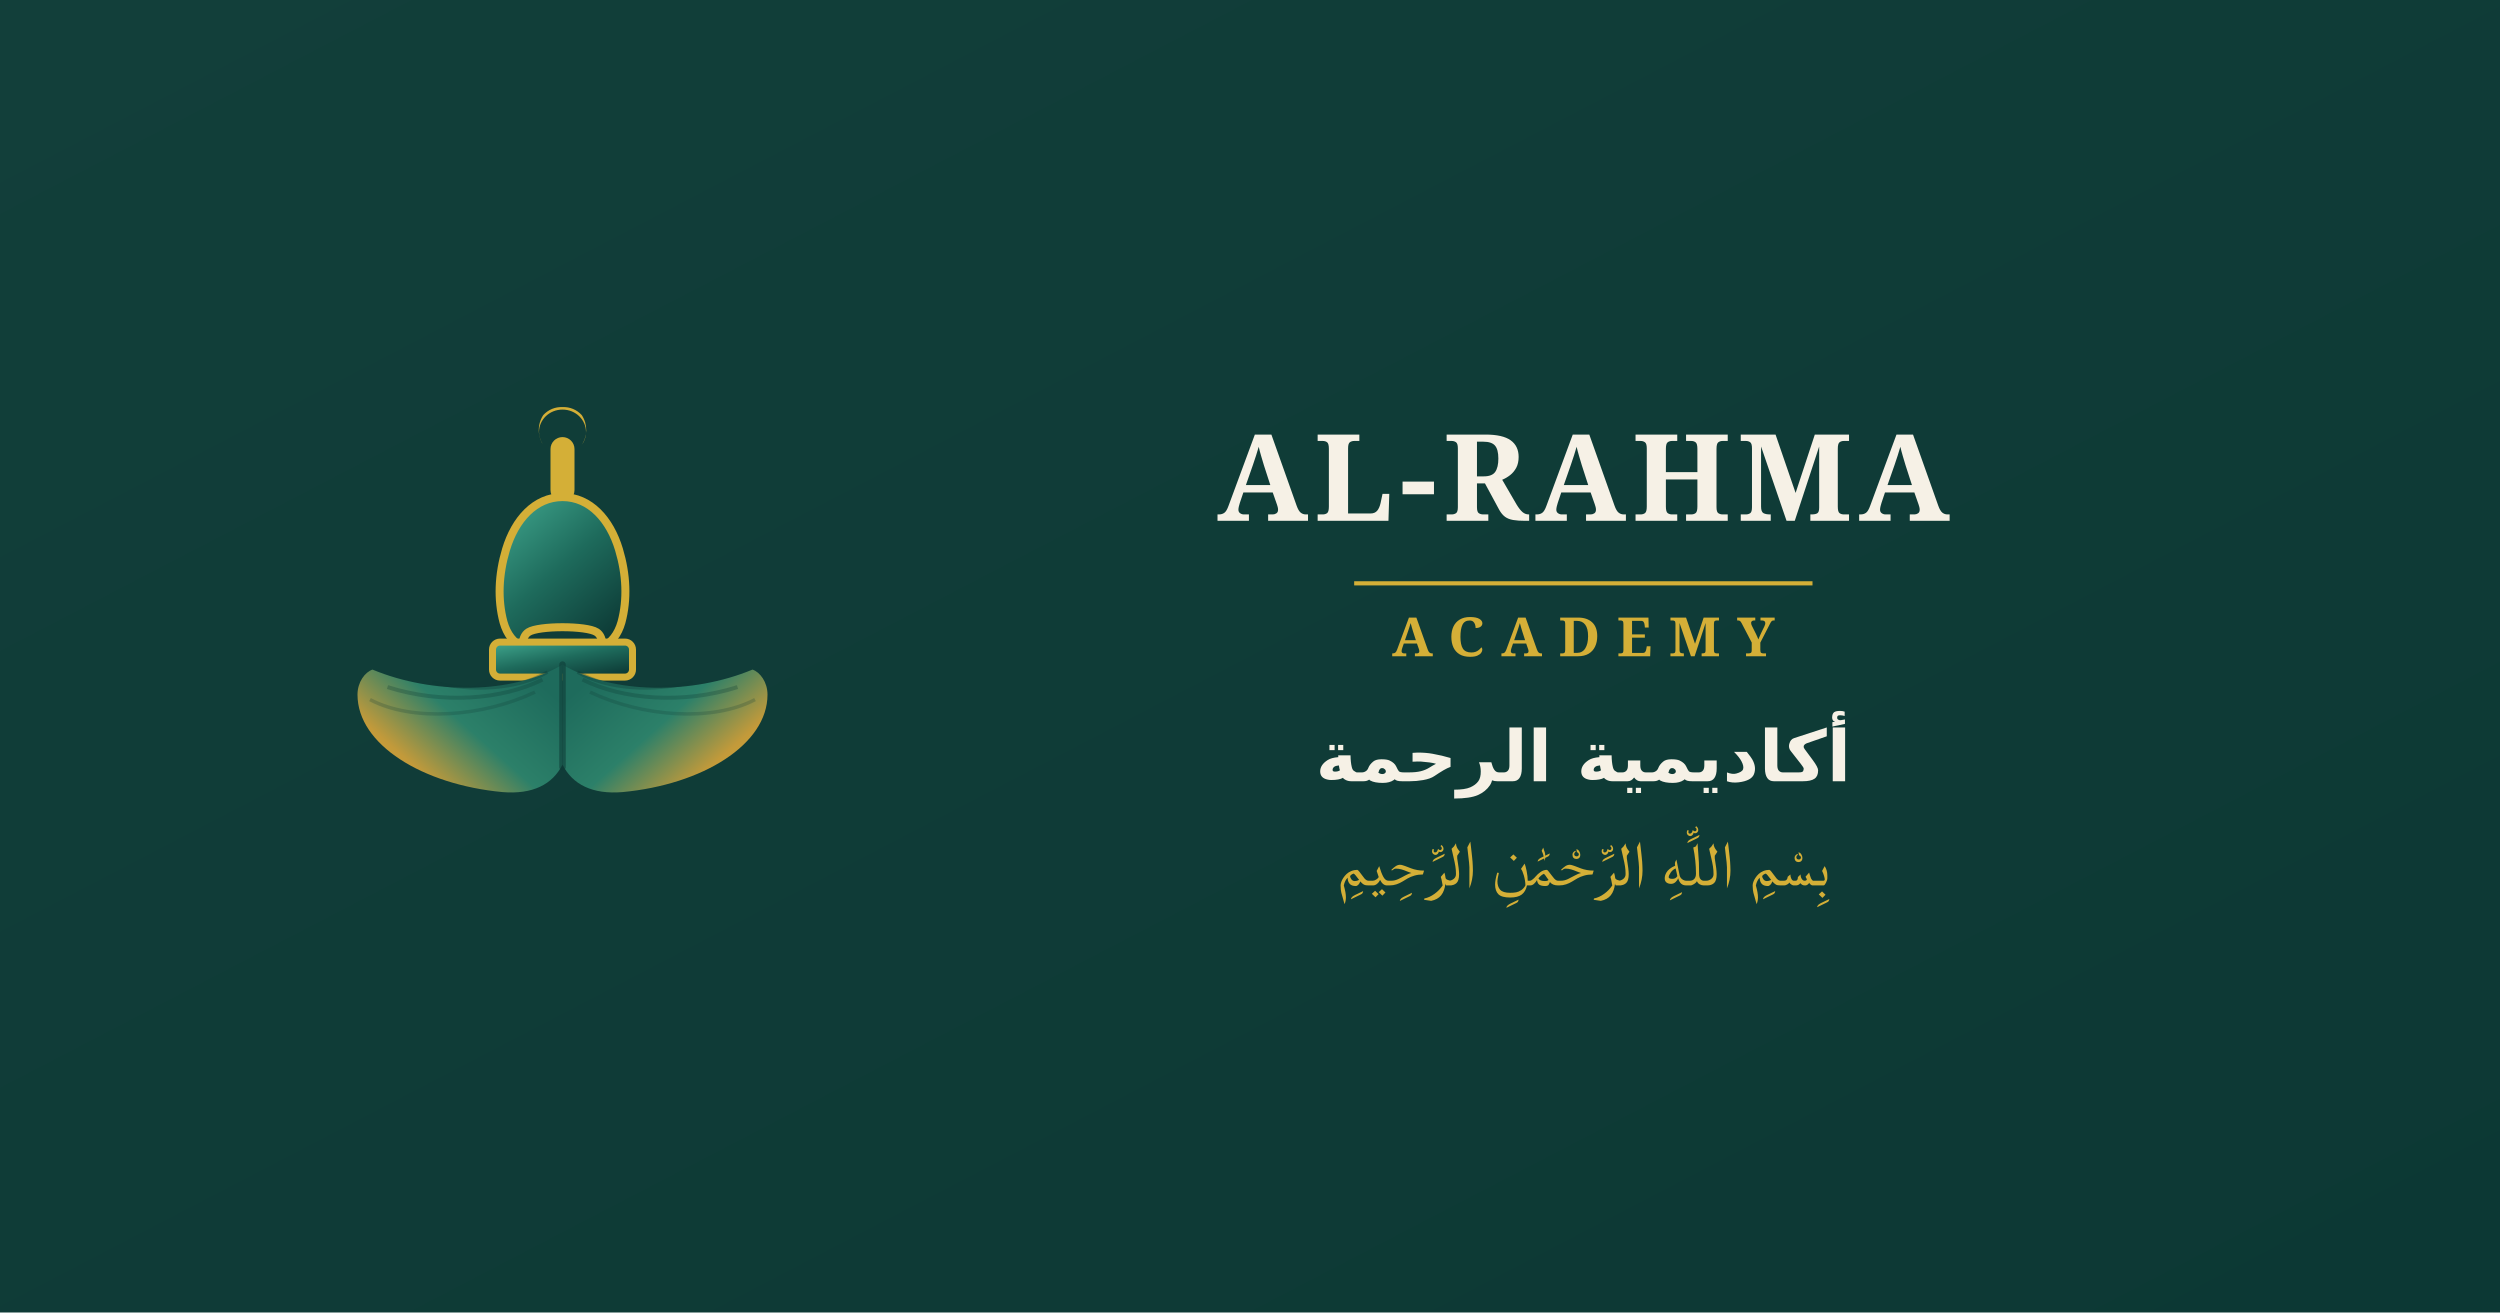
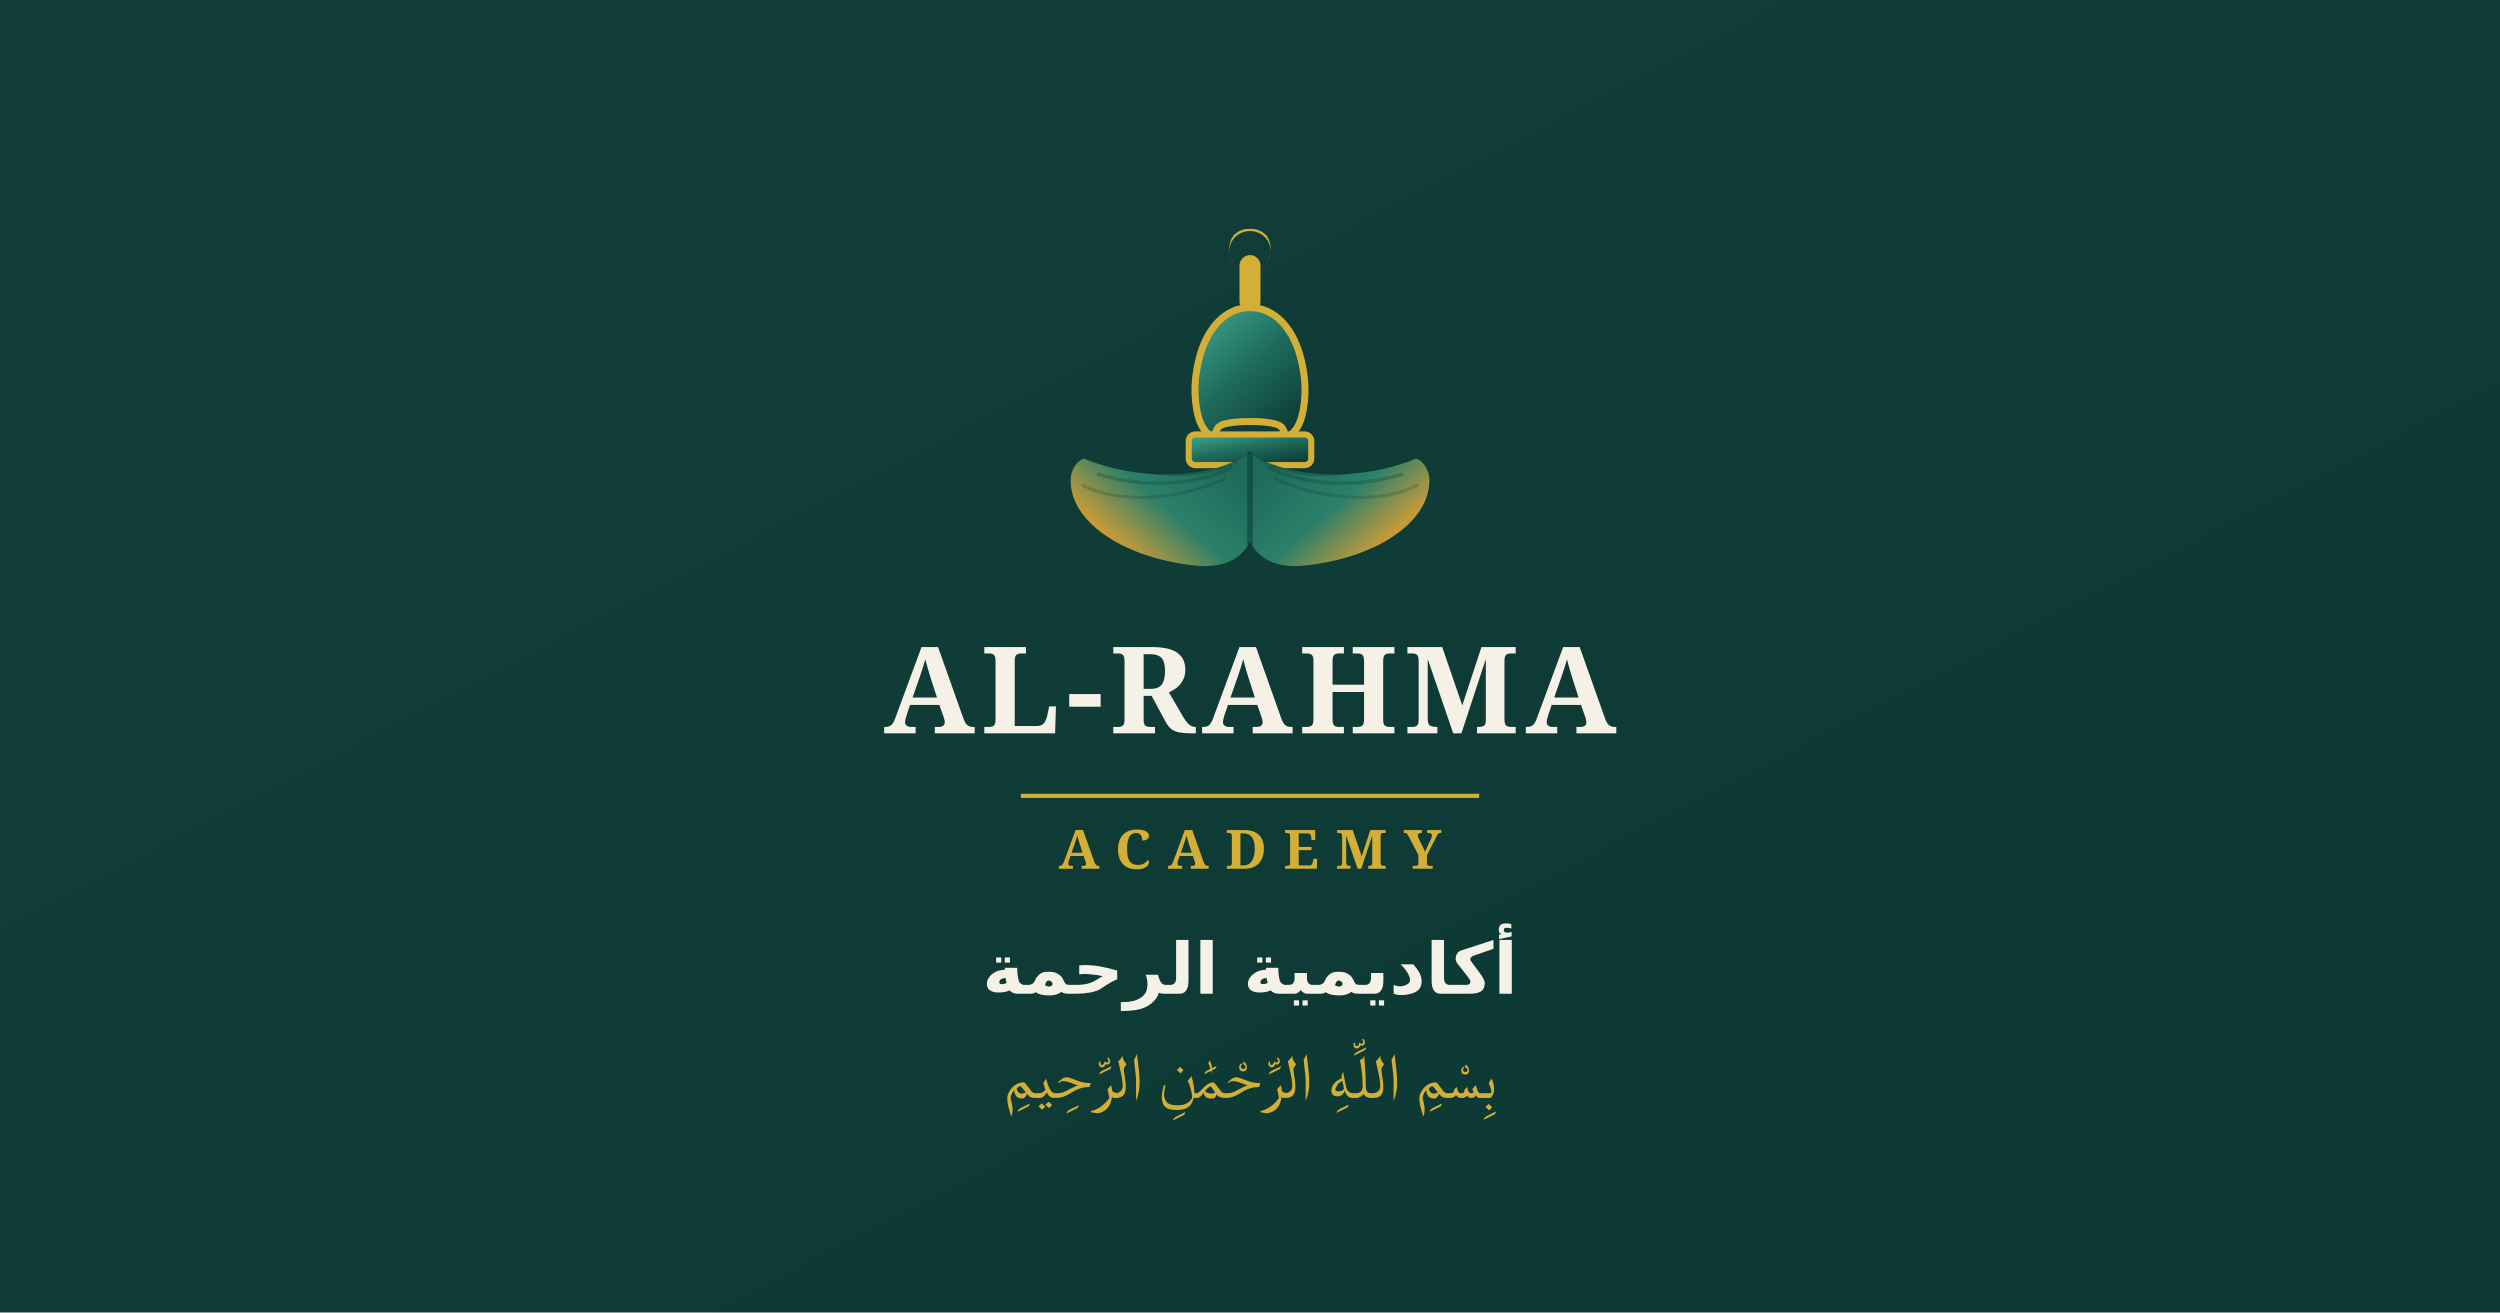
<svg xmlns="http://www.w3.org/2000/svg" viewBox="0 0 1200 630" role="img" aria-label="Al-Rahma Academy">
  <defs>
    <linearGradient id="bg" x1="0" y1="0" x2="1" y2="1">
      <stop offset="0" stop-color="#123f3a" />
      <stop offset="1" stop-color="#0c3834" />
    </linearGradient>
    <linearGradient id="dome" x1="0.15" y1="0.05" x2="0.85" y2="1">
      <stop offset="0" stop-color="#3a9c85" />
      <stop offset="0.45" stop-color="#1e6b5c" />
      <stop offset="1" stop-color="#0c3834" />
    </linearGradient>
    <linearGradient id="wingl" x1="1" y1="0.3" x2="0" y2="1">
      <stop offset="0" stop-color="#1e6b5c" />
      <stop offset="0.4" stop-color="#2c8069" />
      <stop offset="0.72" stop-color="#c39a3a" />
      <stop offset="1" stop-color="#d4af37" />
    </linearGradient>
    <linearGradient id="wingr" x1="0" y1="0.3" x2="1" y2="1">
      <stop offset="0" stop-color="#1e6b5c" />
      <stop offset="0.4" stop-color="#2c8069" />
      <stop offset="0.72" stop-color="#c39a3a" />
      <stop offset="1" stop-color="#d4af37" />
    </linearGradient>
  </defs>
  <rect width="1200" height="630" fill="url(#bg)" />
-   <g transform="translate(150,175) scale(2.4)">
+   <g transform="translate(495,92) scale(2.1)">
    <rect x="47.6" y="14.5" width="4.8" height="13" rx="2.4" fill="#d4af37" />
    <path d="M50 9c2.6 0 4.7 2 4.7 4.5 0 1-.35 1.95-.95 2.7a5.4 5.4 0 0 0 .1-6.1 4.9 4.9 0 0 0-3.85-1.6 4.9 4.9 0 0 0-3.85 1.6 5.4 5.4 0 0 0 .1 6.1 4.6 4.6 0 0 1-.95-2.7c0-2.5 2.1-4.5 4.7-4.5Z" fill="#d4af37" />
    <path d="M50 26.5              C 44.5 26.5, 40.5 31, 38.7 37              C 37.2 42, 37 47, 38.2 51.5              C 38.9 54, 40.3 55.7, 42 56.4              C 42 55, 42.4 54, 43.2 53.5              C 45.2 52.2, 54.8 52.2, 56.8 53.5              C 57.6 54, 58 55, 58 56.4              C 59.7 55.7, 61.1 54, 61.8 51.5              C 63 47, 62.8 42, 61.3 37              C 59.5 31, 55.5 26.5, 50 26.5              Z" fill="url(#dome)" stroke="#d4af37" stroke-width="1.6" stroke-linejoin="round" />
    <rect x="36" y="55.5" width="28" height="7" rx="1.5" fill="url(#dome)" stroke="#d4af37" stroke-width="1.4" />
    <path d="M50 60              C 40 66, 24 66, 12 61              C 10.5 61.5, 9 63.5, 9 66              C 9 76, 22 84, 38 85.5              C 44 86, 48 84, 50 80              Z" fill="url(#wingl)" />
    <path d="M50 60              C 60 66, 76 66, 88 61              C 89.5 61.5, 91 63.5, 91 66              C 91 76, 78 84, 62 85.5              C 56 86, 52 84, 50 80              Z" fill="url(#wingr)" />
    <path d="M50 60 L50 80.5" stroke="#0c3834" stroke-width="1.3" stroke-linecap="round" opacity="0.55" />
    <path d="M47 61.5 C 41 65, 32 65.5, 24 63.5" stroke="#0c3834" stroke-width="0.7" opacity="0.32" fill="none" />
    <path d="M46 63 C 38 67, 26 68, 15 64.5" stroke="#0c3834" stroke-width="0.8" opacity="0.28" fill="none" />
    <path d="M44.5 65.5 C 34 70.5, 20 71.5, 11.5 67" stroke="#0c3834" stroke-width="0.7" opacity="0.22" fill="none" />
    <path d="M53 61.5 C 59 65, 68 65.5, 76 63.5" stroke="#0c3834" stroke-width="0.7" opacity="0.32" fill="none" />
    <path d="M54 63 C 62 67, 74 68, 85 64.5" stroke="#0c3834" stroke-width="0.8" opacity="0.28" fill="none" />
    <path d="M55.5 65.5 C 66 70.5, 80 71.5, 88.5 67" stroke="#0c3834" stroke-width="0.7" opacity="0.22" fill="none" />
  </g>
-   <text x="760" y="250" text-anchor="middle" font-family="Cinzel, Georgia, serif" font-weight="700" font-size="58" letter-spacing="3" fill="#f6f1e6">AL-RAHMA</text>
-   <line x1="650" y1="280" x2="870" y2="280" stroke="#d4af37" stroke-width="2" />
-   <text x="760" y="315" text-anchor="middle" font-family="Cinzel, Georgia, serif" font-weight="700" font-size="26" letter-spacing="8" fill="#d4af37">ACADEMY</text>
-   <text x="760" y="375" text-anchor="middle" font-family="Cairo, 'Segoe UI', sans-serif" font-weight="700" font-size="34" fill="#f6f1e6" direction="rtl">أكاديمية الرحمة</text>
-   <text x="760" y="425" text-anchor="middle" font-family="Amiri, Georgia, serif" font-size="30" fill="#d4af37" direction="rtl">بِسْمِ اللَّهِ الرَّحْمَٰنِ الرَّحِيمِ</text>
+   <text x="600" y="352" text-anchor="middle" font-family="Cinzel, Georgia, serif" font-weight="700" font-size="58" letter-spacing="3" fill="#f6f1e6">AL-RAHMA</text>
+   <line x1="490" y1="382" x2="710" y2="382" stroke="#d4af37" stroke-width="2" />
+   <text x="600" y="417" text-anchor="middle" font-family="Cinzel, Georgia, serif" font-weight="700" font-size="26" letter-spacing="8" fill="#d4af37">ACADEMY</text>
+   <text x="600" y="477" text-anchor="middle" font-family="Cairo, 'Segoe UI', sans-serif" font-weight="700" font-size="34" fill="#f6f1e6" direction="rtl">أكاديمية الرحمة</text>
+   <text x="600" y="527" text-anchor="middle" font-family="Amiri, Georgia, serif" font-size="30" fill="#d4af37" direction="rtl">بِسْمِ اللَّهِ الرَّحْمَٰنِ الرَّحِيمِ</text>
</svg>
